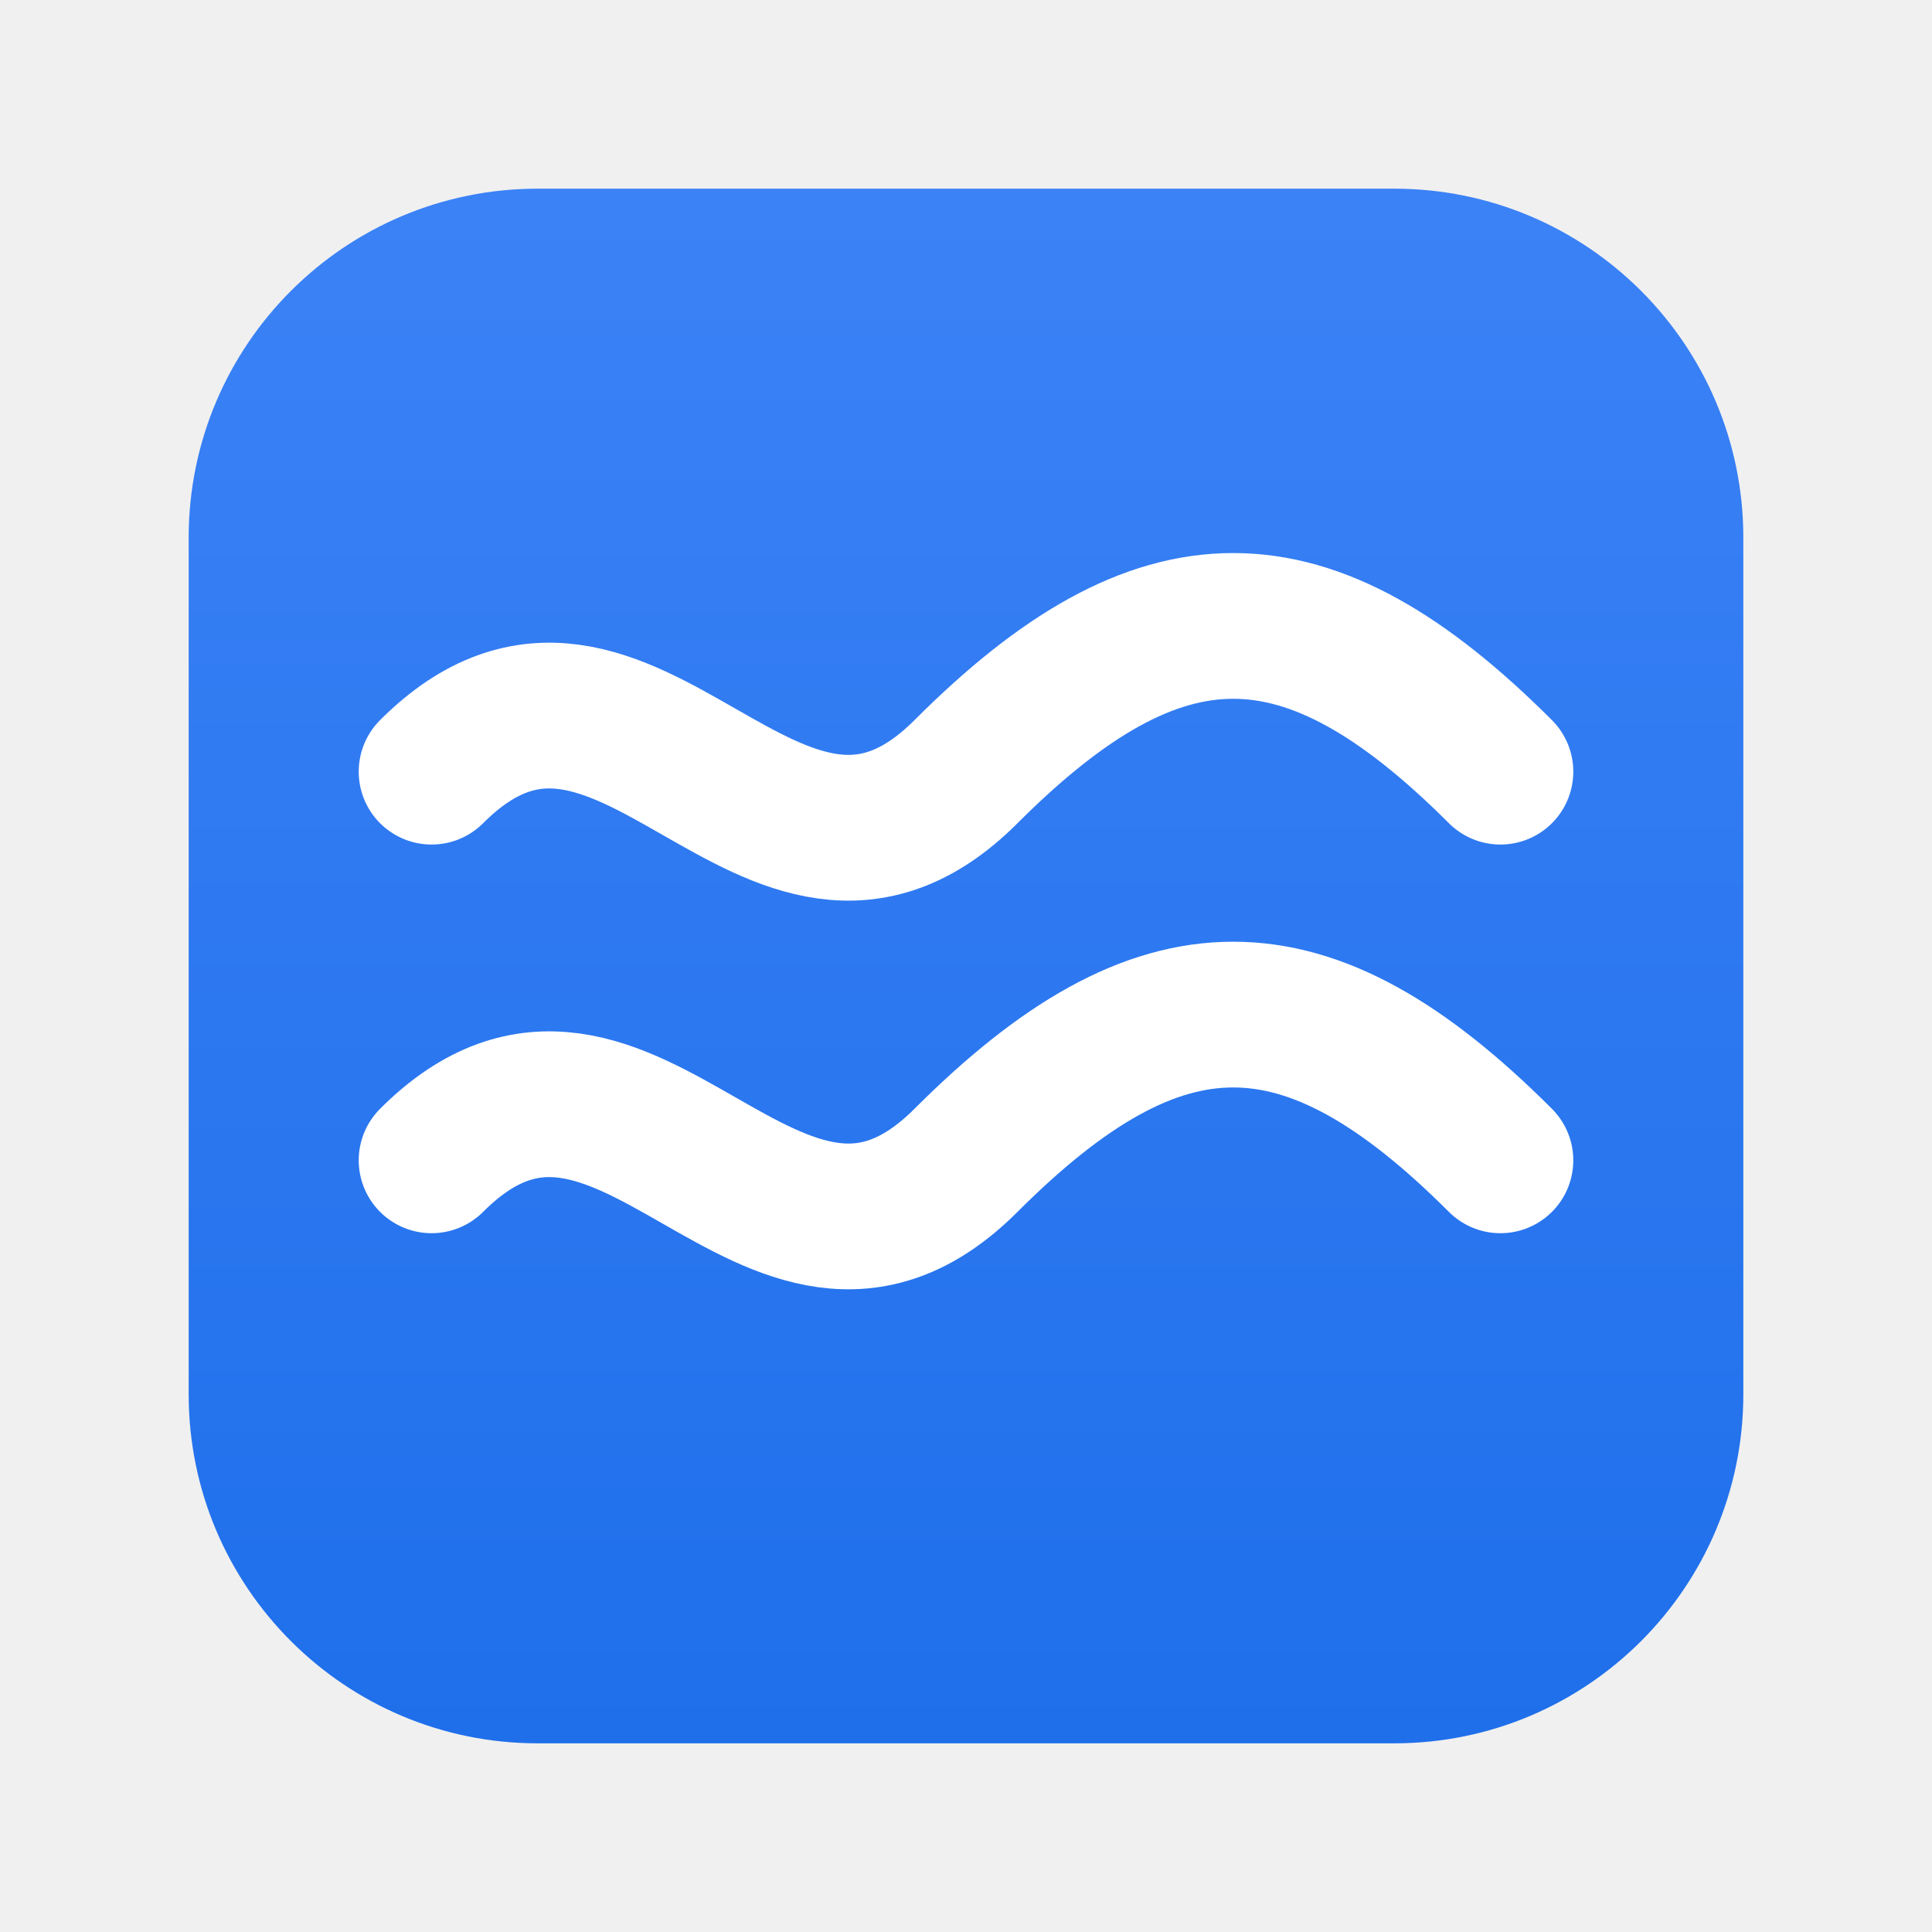
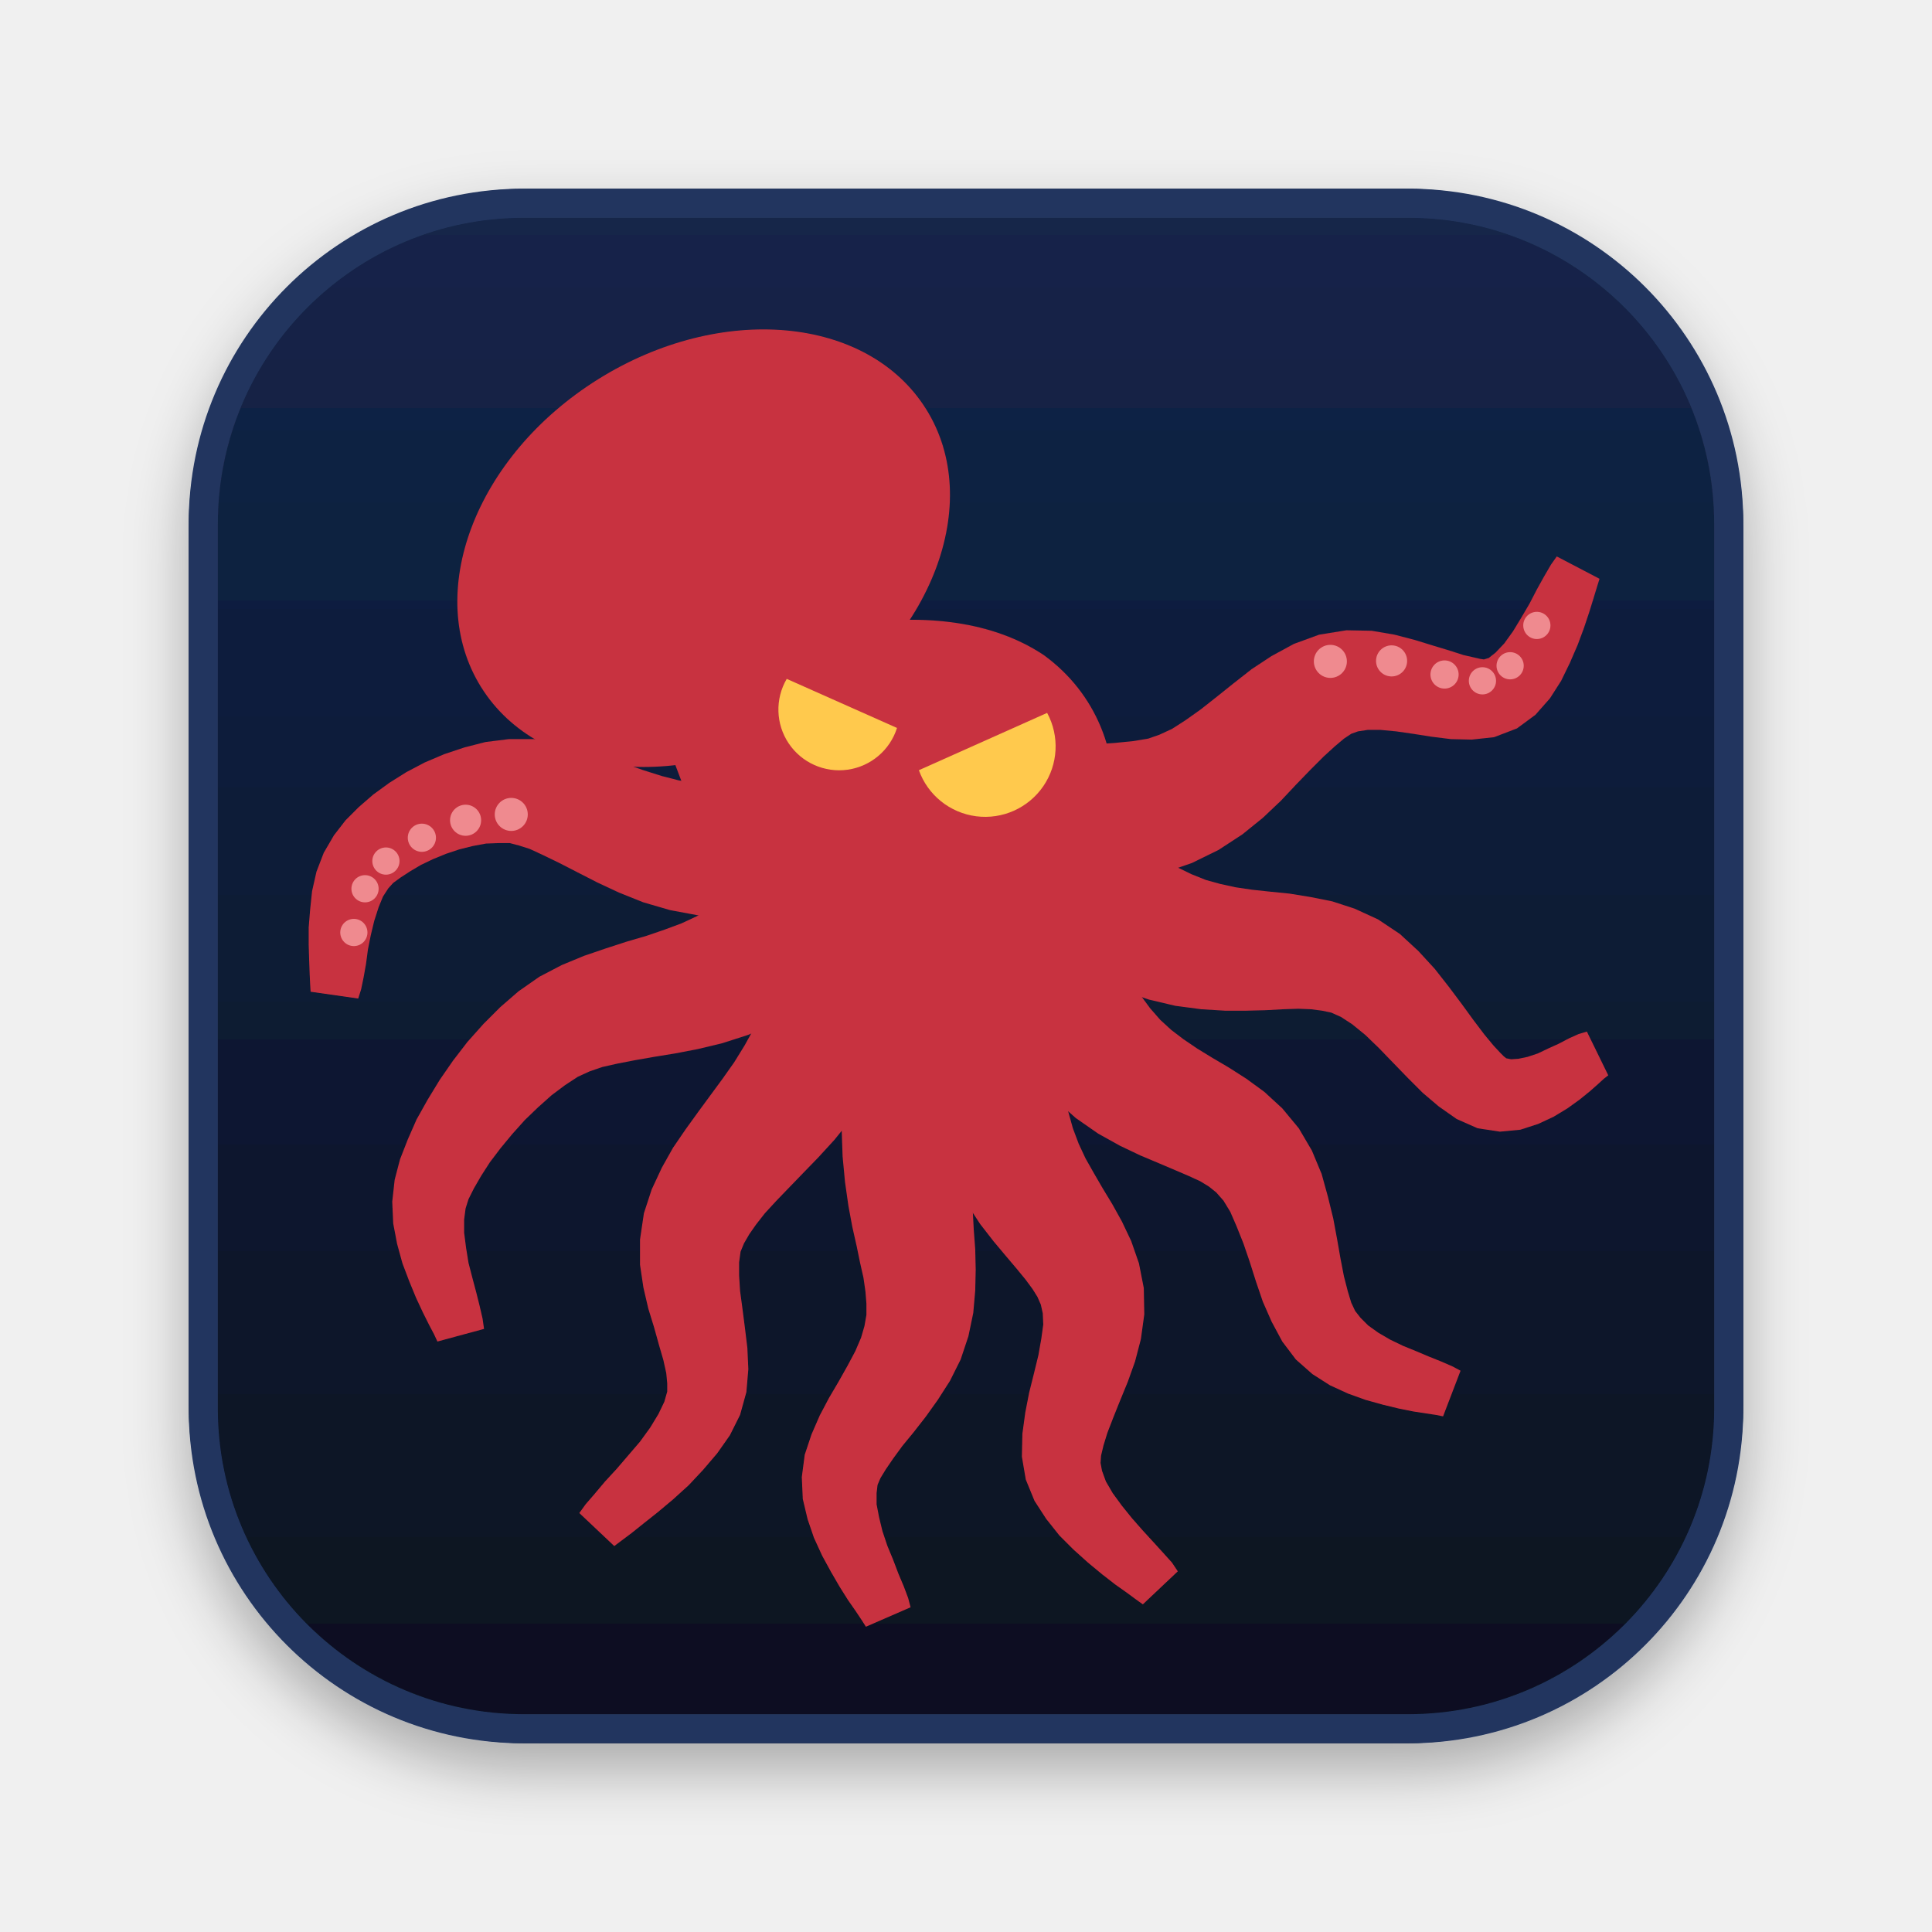
- <svg xmlns="http://www.w3.org/2000/svg" viewBox="0 0 1024 1024" width="1024" height="1024">
+ <svg xmlns="http://www.w3.org/2000/svg" viewBox="0 0 1024 1024" width="1024" height="1024" role="img" aria-label="MaximizePM">
  <defs>
-     <linearGradient id="g" x1="0" y1="0" x2="0" y2="1">
-       <stop offset="0" stop-color="#3b82f6" />
-       <stop offset="1" stop-color="#1f6feb" />
-     </linearGradient>
+     <filter id="s" filterUnits="userSpaceOnUse" x="0" y="0" width="1024" height="1024">
+       <feDropShadow dx="0" dy="14" stdDeviation="16" flood-opacity=".3" />
+     </filter>
  </defs>
-   <rect x="100" y="100" width="824" height="824" rx="185" fill="url(#g)" />
-   <g transform="translate(100 100) scale(25.75)" stroke="#fff" stroke-width="3" fill="none" stroke-linecap="round">
-     <path d="M5 12c4-4 7 4 11 0s7-4 11 0M5 20c4-4 7 4 11 0s7-4 11 0" />
+   <g filter="url(#s)">
+     <g transform="translate(100 100) scale(25.75)">
+       <defs>
+         <linearGradient id="g" x1="0" y1="0" x2="0" y2="1">
+           <stop offset="0" stop-color="#13254a" />
+           <stop offset="1" stop-color="#08101f" />
+         </linearGradient>
+         <clipPath id="c">
+           <rect width="32" height="32" rx="7" />
+         </clipPath>
+       </defs>
+       <rect width="32" height="32" rx="7" fill="url(#g)" />
+       <g clip-path="url(#c)">
+         <g fill="#c8323f">
+           <path d="M15.26 11.37L14.94 11.44L14.54 11.54L14.09 11.65L13.59 11.77L13.06 11.89L12.53 12L12 12.09L11.5 12.17L11.06 12.22L10.7 12.24L10.41 12.23L10.09 12.18L9.74 12.09L9.36 11.97L8.96 11.83L8.54 11.68L8.09 11.53L7.62 11.41L7.11 11.33L6.59 11.33L6.11 11.39L5.68 11.5L5.26 11.64L4.86 11.81L4.48 12.01L4.13 12.23L3.8 12.47L3.5 12.73L3.23 13L2.99 13.31L2.78 13.67L2.63 14.06L2.54 14.46L2.5 14.84L2.47 15.21L2.47 15.56L2.48 15.88L2.49 16.16L2.5 16.37L2.51 16.53L3.49 16.67L3.55 16.48L3.6 16.24L3.65 15.96L3.69 15.66L3.75 15.36L3.82 15.07L3.91 14.79L4 14.57L4.11 14.4L4.21 14.29L4.36 14.18L4.56 14.05L4.78 13.92L5.03 13.8L5.3 13.69L5.57 13.6L5.85 13.53L6.12 13.48L6.38 13.47L6.61 13.47L6.8 13.52L7.02 13.59L7.3 13.72L7.63 13.88L8 14.07L8.41 14.28L8.86 14.49L9.36 14.69L9.91 14.85L10.5 14.96L11.1 15L11.7 15L12.32 14.97L12.93 14.92L13.54 14.86L14.11 14.8L14.64 14.73L15.1 14.68L15.46 14.64L15.74 14.63z" />
+           <path d="M14.5 11.69L14.26 11.9L13.95 12.19L13.6 12.5L13.2 12.85L12.78 13.22L12.34 13.59L11.91 13.95L11.48 14.28L11.09 14.57L10.76 14.8L10.47 14.97L10.15 15.12L9.8 15.25L9.42 15.38L9.01 15.5L8.58 15.64L8.14 15.79L7.68 15.98L7.22 16.22L6.79 16.52L6.41 16.85L6.07 17.19L5.74 17.56L5.44 17.95L5.17 18.34L4.92 18.75L4.69 19.16L4.51 19.57L4.35 19.98L4.24 20.4L4.19 20.85L4.21 21.3L4.29 21.72L4.4 22.12L4.54 22.49L4.68 22.83L4.82 23.13L4.95 23.39L5.05 23.58L5.12 23.73L6.08 23.47L6.05 23.26L5.99 23L5.92 22.72L5.84 22.42L5.76 22.11L5.71 21.8L5.67 21.49L5.67 21.22L5.7 20.99L5.76 20.8L5.87 20.58L6.02 20.32L6.2 20.04L6.42 19.75L6.66 19.46L6.92 19.17L7.19 18.91L7.47 18.66L7.75 18.45L8.01 18.28L8.25 18.17L8.51 18.08L8.82 18.01L9.18 17.94L9.58 17.87L10.01 17.8L10.48 17.71L10.98 17.59L11.51 17.42L12.04 17.2L12.56 16.93L13.08 16.63L13.6 16.3L14.12 15.95L14.62 15.61L15.1 15.27L15.54 14.95L15.93 14.68L16.25 14.47L16.5 14.31z" />
+           <path d="M14.04 12.23L13.9 12.55L13.72 12.97L13.49 13.46L13.24 14L12.97 14.58L12.69 15.18L12.4 15.77L12.12 16.33L11.86 16.85L11.64 17.28L11.44 17.64L11.23 17.98L10.99 18.32L10.74 18.66L10.49 19L10.23 19.36L9.97 19.74L9.74 20.15L9.53 20.6L9.37 21.09L9.29 21.63L9.29 22.15L9.36 22.62L9.46 23.05L9.58 23.44L9.68 23.8L9.77 24.11L9.83 24.38L9.85 24.59L9.85 24.76L9.79 24.97L9.67 25.22L9.5 25.5L9.29 25.79L9.05 26.07L8.81 26.35L8.57 26.61L8.36 26.86L8.17 27.08L8.04 27.26L8.76 27.94L8.92 27.82L9.12 27.67L9.37 27.47L9.66 27.24L9.97 26.98L10.29 26.69L10.59 26.37L10.88 26.03L11.14 25.66L11.35 25.24L11.48 24.77L11.52 24.3L11.5 23.86L11.45 23.45L11.4 23.06L11.35 22.69L11.33 22.37L11.33 22.1L11.36 21.88L11.43 21.71L11.54 21.52L11.68 21.32L11.86 21.09L12.09 20.84L12.35 20.57L12.64 20.27L12.96 19.94L13.29 19.58L13.63 19.16L13.96 18.72L14.28 18.24L14.6 17.71L14.95 17.15L15.29 16.57L15.63 15.99L15.96 15.43L16.27 14.91L16.54 14.44L16.77 14.06L16.96 13.77z" />
+           <path d="M13.86 12.81L13.84 13.2L13.81 13.71L13.76 14.33L13.7 15.03L13.64 15.77L13.58 16.54L13.53 17.3L13.48 18.04L13.45 18.72L13.44 19.34L13.46 19.92L13.51 20.45L13.58 20.94L13.66 21.37L13.75 21.77L13.82 22.11L13.89 22.42L13.93 22.7L13.95 22.95L13.95 23.18L13.91 23.41L13.84 23.65L13.72 23.93L13.56 24.23L13.38 24.55L13.18 24.89L12.99 25.25L12.82 25.64L12.68 26.06L12.62 26.52L12.64 26.97L12.74 27.39L12.87 27.77L13.04 28.14L13.22 28.47L13.4 28.78L13.57 29.05L13.73 29.28L13.85 29.46L13.94 29.6L14.86 29.2L14.81 29.01L14.72 28.77L14.61 28.51L14.5 28.22L14.38 27.93L14.28 27.63L14.21 27.34L14.16 27.08L14.16 26.85L14.18 26.68L14.24 26.54L14.35 26.36L14.5 26.14L14.69 25.88L14.92 25.6L15.17 25.28L15.42 24.93L15.67 24.54L15.89 24.1L16.05 23.62L16.15 23.14L16.19 22.68L16.2 22.25L16.19 21.83L16.16 21.43L16.14 21.05L16.12 20.67L16.11 20.28L16.13 19.89L16.16 19.46L16.22 18.93L16.31 18.3L16.41 17.61L16.52 16.87L16.63 16.13L16.75 15.4L16.86 14.72L16.97 14.11L17.06 13.59L17.14 13.19z" />
+           <path d="M13.88 13.31L13.98 13.69L14.1 14.2L14.24 14.82L14.39 15.51L14.56 16.26L14.73 17.03L14.91 17.8L15.1 18.53L15.3 19.21L15.5 19.82L15.74 20.38L16.01 20.88L16.29 21.31L16.57 21.67L16.83 21.98L17.05 22.24L17.23 22.46L17.37 22.65L17.47 22.81L17.54 22.97L17.58 23.15L17.59 23.38L17.55 23.67L17.49 24.01L17.4 24.38L17.3 24.78L17.22 25.19L17.16 25.63L17.15 26.1L17.23 26.57L17.41 27.01L17.65 27.38L17.92 27.72L18.21 28.01L18.51 28.28L18.8 28.52L19.07 28.73L19.31 28.9L19.5 29.04L19.64 29.14L20.36 28.46L20.24 28.28L20.06 28.08L19.86 27.86L19.64 27.62L19.42 27.37L19.21 27.11L19.02 26.85L18.88 26.61L18.8 26.39L18.77 26.23L18.78 26.08L18.83 25.87L18.91 25.61L19.03 25.3L19.17 24.95L19.33 24.56L19.48 24.14L19.6 23.68L19.67 23.17L19.66 22.63L19.56 22.12L19.4 21.66L19.21 21.26L19.01 20.9L18.81 20.57L18.63 20.26L18.46 19.96L18.32 19.66L18.2 19.34L18.1 18.98L17.99 18.5L17.87 17.89L17.75 17.2L17.63 16.47L17.52 15.71L17.41 14.97L17.32 14.27L17.24 13.64L17.17 13.1L17.12 12.69z" />
+           <path d="M14.12 13.91L14.34 14.18L14.61 14.55L14.93 15.01L15.29 15.53L15.69 16.09L16.1 16.66L16.53 17.23L16.95 17.78L17.38 18.28L17.81 18.73L18.26 19.13L18.72 19.45L19.17 19.7L19.59 19.9L19.97 20.06L20.3 20.2L20.58 20.32L20.82 20.43L21 20.54L21.15 20.66L21.3 20.83L21.44 21.06L21.57 21.36L21.71 21.71L21.84 22.09L21.97 22.5L22.11 22.91L22.29 23.32L22.51 23.73L22.79 24.1L23.13 24.4L23.49 24.63L23.86 24.8L24.22 24.93L24.58 25.03L24.91 25.11L25.21 25.17L25.47 25.21L25.67 25.24L25.82 25.27L26.18 24.33L26.01 24.24L25.78 24.14L25.53 24.04L25.27 23.93L25 23.82L24.73 23.69L24.49 23.55L24.28 23.4L24.12 23.24L24.01 23.1L23.93 22.93L23.86 22.7L23.78 22.39L23.71 22.03L23.64 21.63L23.56 21.2L23.45 20.75L23.32 20.28L23.12 19.8L22.85 19.34L22.51 18.93L22.14 18.59L21.77 18.32L21.41 18.09L21.07 17.89L20.76 17.7L20.48 17.51L20.23 17.32L20 17.11L19.79 16.87L19.54 16.53L19.23 16.08L18.9 15.57L18.56 15.01L18.21 14.44L17.88 13.87L17.57 13.33L17.29 12.84L17.06 12.42L16.88 12.09z" />
+           <path d="M14.73 14.46L15.01 14.58L15.38 14.75L15.83 14.97L16.34 15.22L16.9 15.49L17.47 15.76L18.06 16.03L18.64 16.28L19.21 16.5L19.76 16.69L20.31 16.82L20.84 16.89L21.33 16.92L21.77 16.92L22.17 16.91L22.53 16.89L22.84 16.88L23.1 16.89L23.33 16.92L23.52 16.96L23.72 17.05L23.95 17.2L24.22 17.42L24.5 17.69L24.79 17.99L25.09 18.3L25.4 18.61L25.73 18.89L26.1 19.15L26.53 19.34L26.99 19.41L27.41 19.37L27.78 19.25L28.1 19.1L28.38 18.93L28.63 18.75L28.84 18.58L29.01 18.43L29.13 18.32L29.22 18.25L28.78 17.35L28.61 17.4L28.41 17.49L28.2 17.6L27.98 17.7L27.77 17.8L27.56 17.87L27.37 17.91L27.22 17.92L27.12 17.9L27.07 17.86L27 17.79L26.86 17.64L26.67 17.41L26.45 17.12L26.21 16.79L25.94 16.43L25.65 16.06L25.31 15.69L24.93 15.34L24.48 15.04L24 14.82L23.54 14.67L23.09 14.58L22.66 14.51L22.26 14.47L21.89 14.43L21.55 14.38L21.23 14.31L20.94 14.23L20.64 14.11L20.29 13.94L19.84 13.71L19.36 13.44L18.85 13.15L18.33 12.84L17.83 12.53L17.35 12.23L16.93 11.96L16.56 11.73L16.27 11.54z" />
+           <path d="M15.59 14.65L15.84 14.61L16.18 14.57L16.63 14.54L17.14 14.5L17.7 14.46L18.28 14.4L18.88 14.32L19.48 14.22L20.07 14.08L20.65 13.88L21.2 13.61L21.69 13.29L22.11 12.95L22.48 12.6L22.8 12.26L23.09 11.96L23.36 11.69L23.59 11.48L23.78 11.32L23.93 11.22L24.07 11.17L24.27 11.14L24.53 11.14L24.85 11.17L25.2 11.22L25.58 11.28L25.98 11.33L26.41 11.34L26.87 11.29L27.34 11.11L27.72 10.83L28.02 10.49L28.25 10.13L28.43 9.76L28.59 9.39L28.72 9.04L28.83 8.71L28.92 8.42L28.99 8.19L29.04 8.03L28.16 7.57L28.04 7.74L27.9 7.98L27.75 8.25L27.6 8.54L27.43 8.83L27.26 9.11L27.08 9.36L26.9 9.55L26.76 9.66L26.66 9.69L26.59 9.68L26.46 9.65L26.24 9.6L25.96 9.51L25.63 9.41L25.24 9.29L24.82 9.18L24.35 9.1L23.83 9.09L23.27 9.18L22.75 9.37L22.29 9.62L21.88 9.89L21.51 10.18L21.16 10.46L20.83 10.72L20.52 10.94L20.24 11.12L19.98 11.24L19.75 11.32L19.45 11.37L19.05 11.41L18.59 11.44L18.09 11.45L17.58 11.44L17.07 11.43L16.58 11.41L16.14 11.39L15.73 11.36L15.41 11.35z" />
+           <ellipse cx="10.6" cy="7.4" rx="5.4" ry="4.1" transform="rotate(-32 10.6 7.4)" />
+           <path d="M9.5 10.5C12 9 15.5 8.2 17.6 9.6C19.8 11.2 19.4 14.6 17 15.8C14.6 16.8 11.6 15.6 10.6 13.4z" />
+         </g>
+         <g fill="#ef8a8f">
+           <circle cx="23.5" cy="9.73" r="0.34" />
+           <circle cx="24.76" cy="9.72" r="0.32" />
+           <circle cx="25.85" cy="10" r="0.29" />
+           <circle cx="26.63" cy="10.13" r="0.28" />
+           <circle cx="27.2" cy="9.82" r="0.28" />
+           <circle cx="27.75" cy="8.99" r="0.28" />
+           <circle cx="6.64" cy="12.88" r="0.34" />
+           <circle cx="5.7" cy="13" r="0.32" />
+           <circle cx="4.8" cy="13.36" r="0.29" />
+           <circle cx="4.06" cy="13.84" r="0.28" />
+           <circle cx="3.63" cy="14.41" r="0.28" />
+           <circle cx="3.4" cy="15.31" r="0.28" />
+         </g>
+         <g fill="#ffc94d">
+           <path d="M12.31 10.09L14.58 11.1A1.25 1.25 0 1 1 12.31 10.09z" />
+           <g transform="translate(32.8 0) scale(-1 1)">
+             <path d="M15.13 10.79L17.77 11.97A1.45 1.45 0 1 1 15.13 10.79z" />
+           </g>
+         </g>
+       </g>
+       <rect x=".3" y=".3" width="31.4" height="31.4" rx="6.6" fill="none" stroke="#24365e" stroke-width=".6" />
+     </g>
  </g>
</svg>
